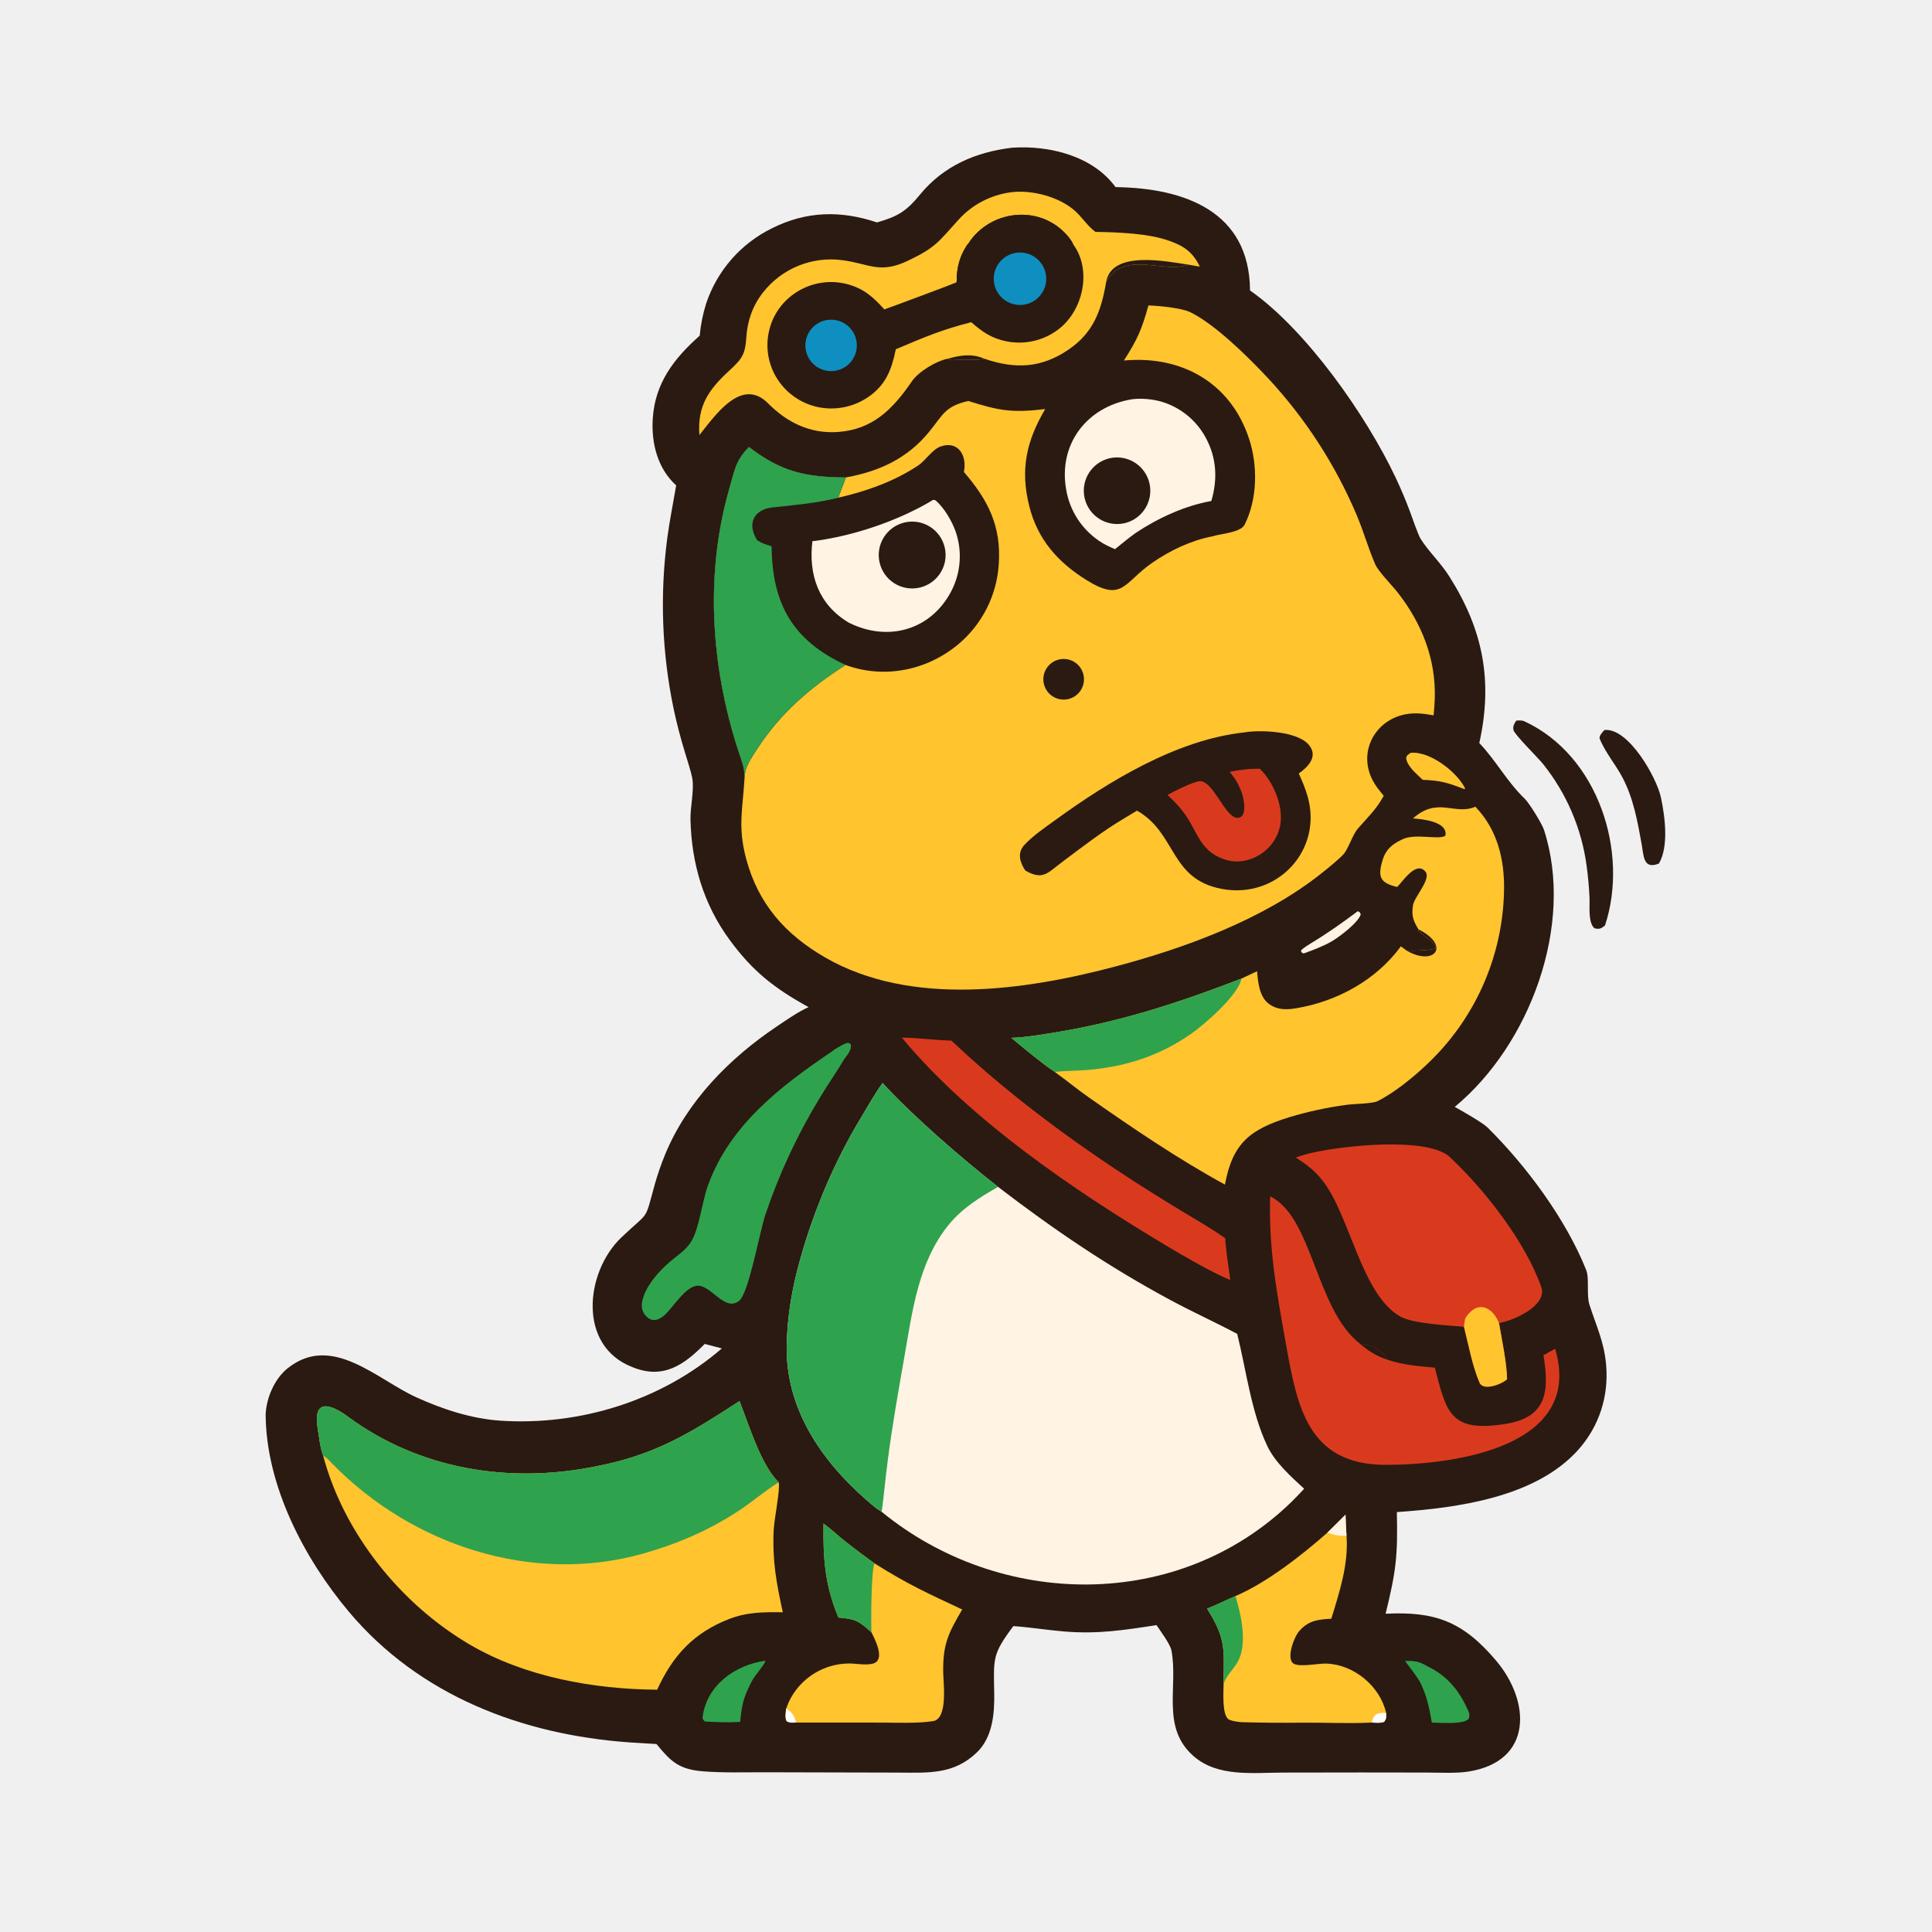
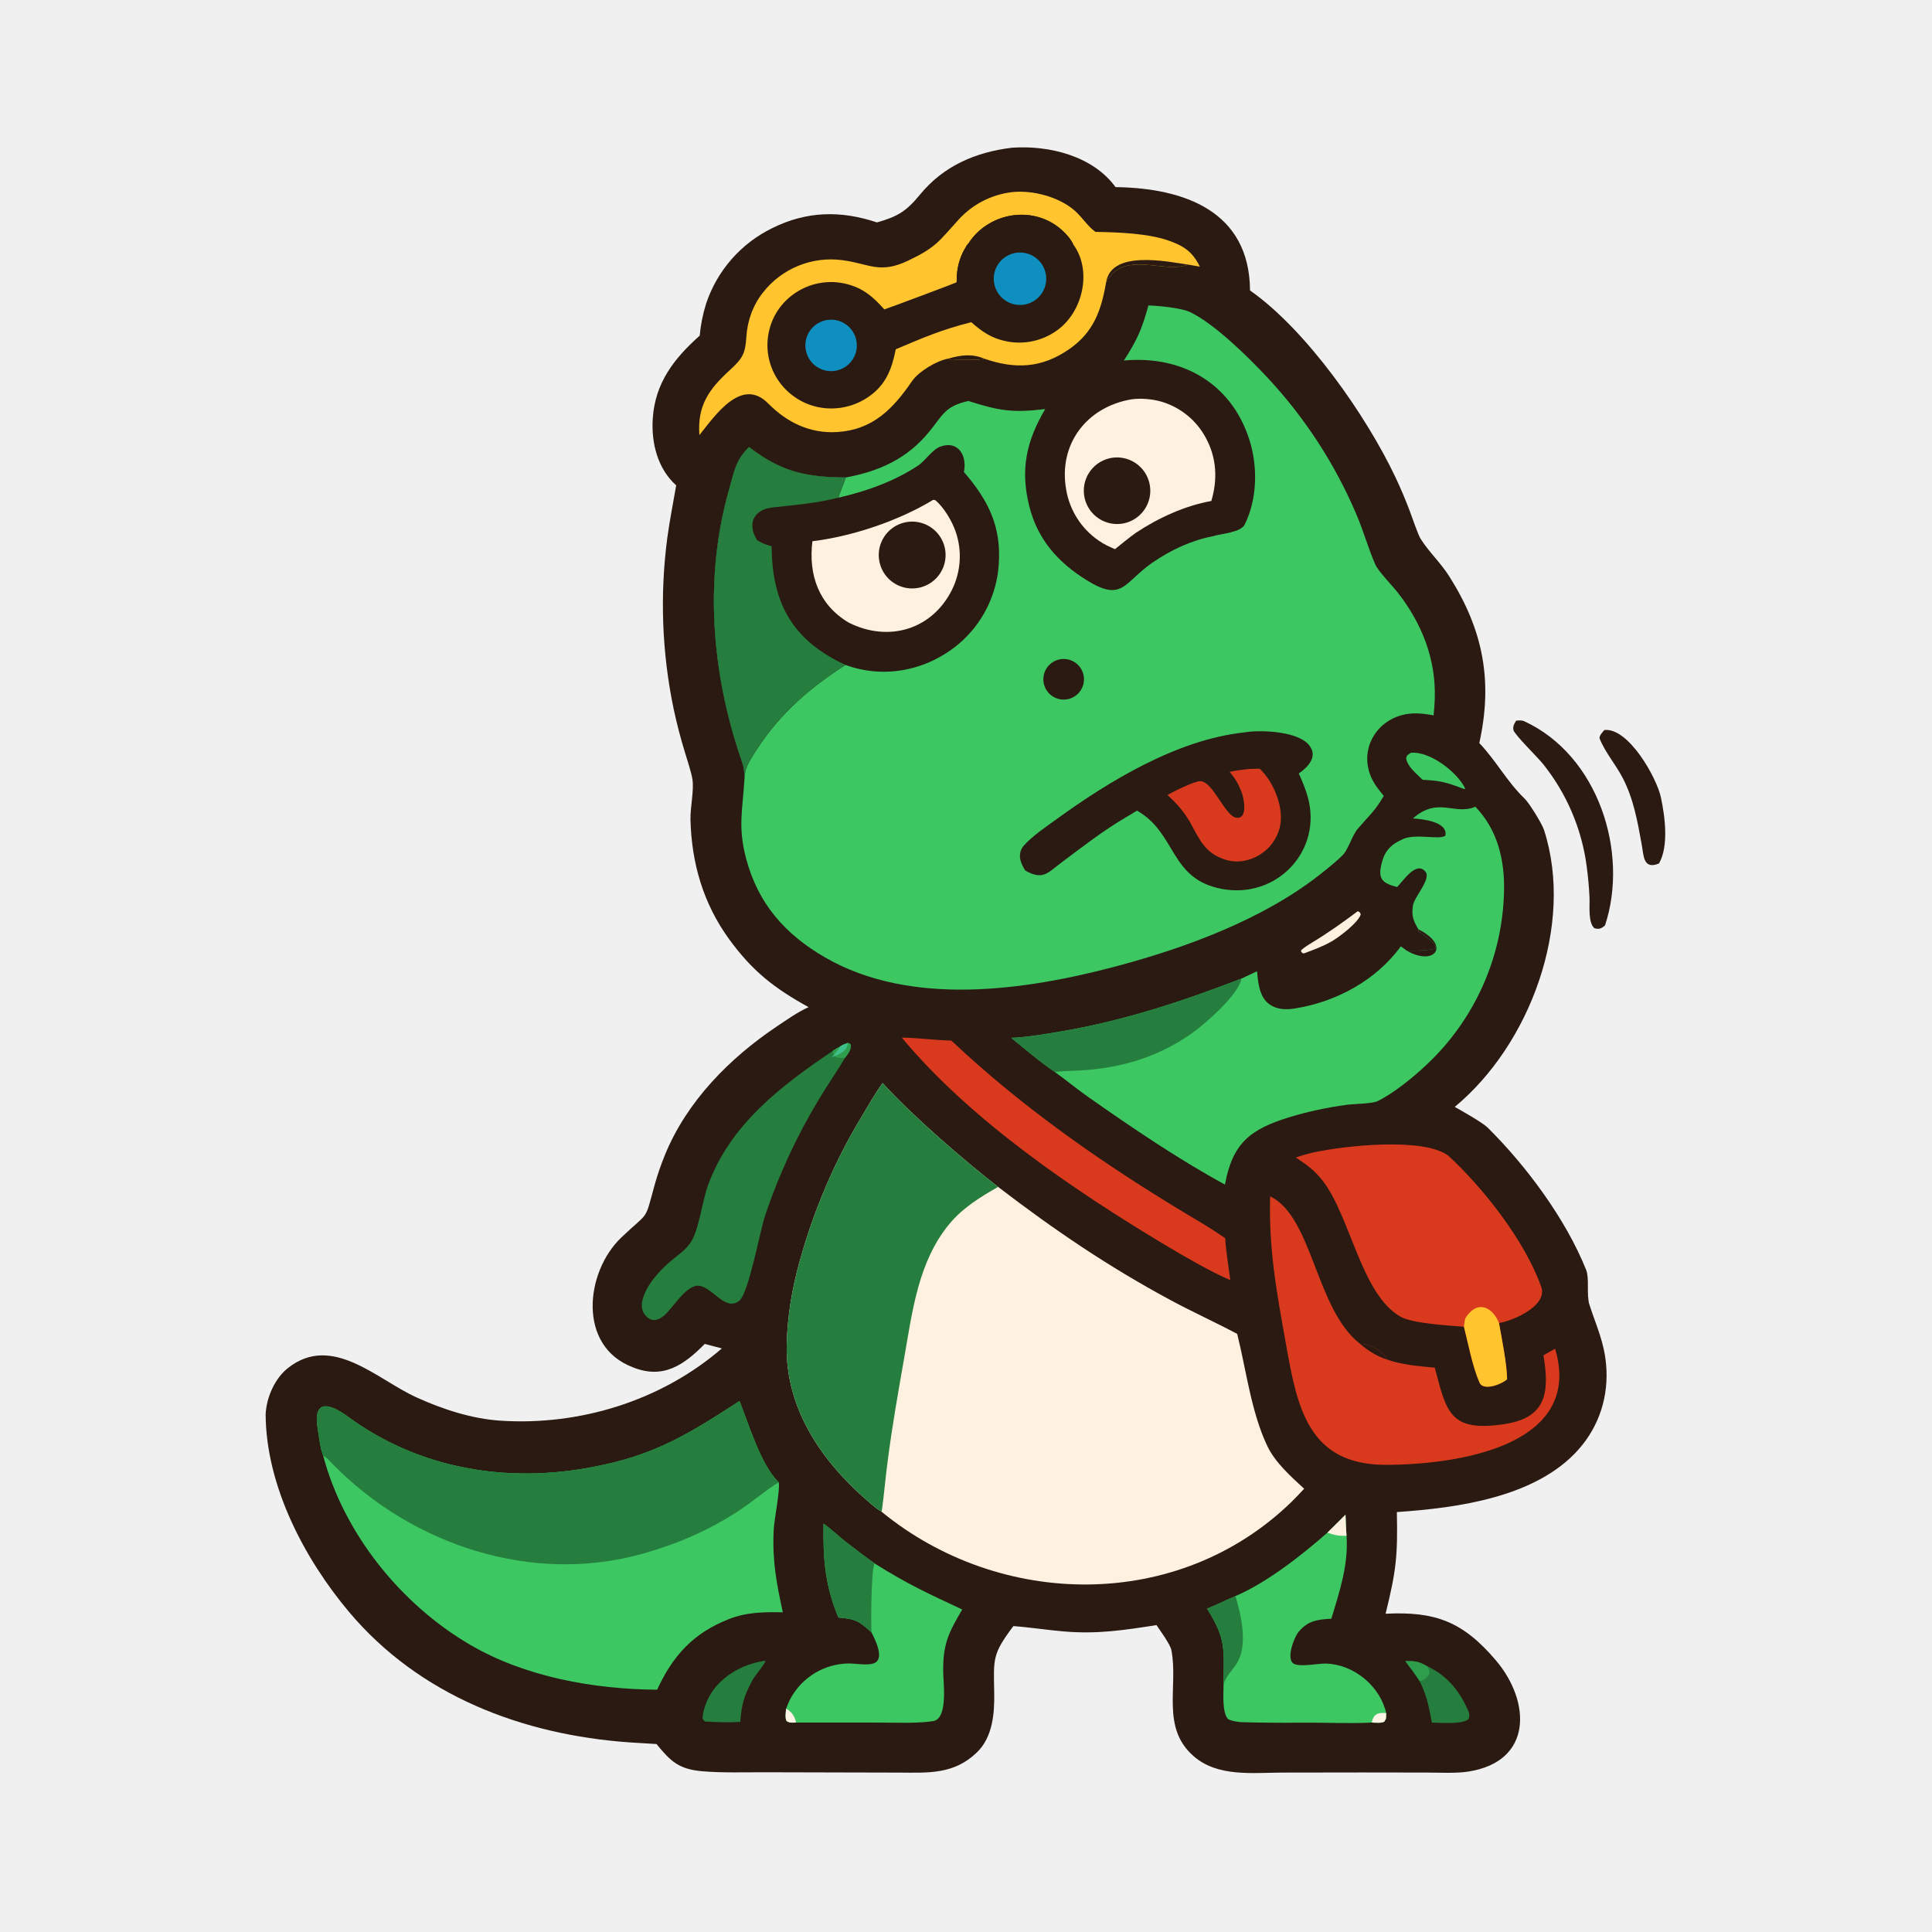
<svg xmlns="http://www.w3.org/2000/svg" viewBox="0 0 1024 1024">
  <path fill="#2a1a12" d="M536.455 78.28c19.555-1.32 42.683 4.26 54.804 20.895 36.452.477 71.012 12.781 71.277 54.767 29.935 20.964 61.668 66.392 77.168 99.18a239 239 0 0 1 7.501 17.726c1.05 2.819 4.412 12.607 5.69 14.637 4.549 7.224 10.527 12.538 15.347 20.159 18.004 28.47 23.049 55.514 15.823 88.2 8.883 9.29 14.707 20.517 24.102 29.532 2.368 2.272 9.14 13.264 10.165 16.426 16.333 50.402-7.585 114.103-47.29 146.867 3.501 1.985 14.654 8.221 17.465 11.005 20.505 20.303 41.356 48.388 52.156 75.321 1.885 4.7.06 13.254 1.8 18.618 3.689 11.374 7.732 19.584 8.806 31.655 1.475 16.574-3.544 32.523-14.648 45.02-22.578 25.411-64.194 30.935-96.256 33.143.499 23.235-.349 31.061-5.969 53.883 26.207-1.304 40.911 4.027 58.523 24.796 18.356 21.648 19.741 53.536-14.756 58.875-6.529 1.01-15.211.516-22.167.504l-34.018-.048-41.719.062c-16.269.03-34.821 2.531-47.683-8.758-17.309-15.191-8.002-36.625-11.695-56.033-.616-3.234-5.939-10.412-7.912-13.372-17.445 2.699-31.212 4.855-49.009 3.365-9.002-.754-18.048-2.214-26.862-2.84-11.143 14.929-10.491 16.925-10.142 35.484.204 10.869-.853 23.372-9.108 31.386-12.202 11.845-25.683 10.869-41.452 10.777l-23.271-.055-48.826-.121c-10.368.006-21.666.335-31.948-.524-12.622-1.054-16.933-5.316-24.393-14.44-4.774-.347-9.587-.524-14.288-.868-56.765-4.017-111.323-24.735-148.714-69.194-23.678-28.155-43.995-66.913-44.159-104.708.4-8.818 4.781-18.895 11.678-24.397 23.418-18.685 47.275 5.894 68.118 15.37 14.141 6.428 29.504 11.435 44.815 12.423 42.108 2.717 85.15-10.645 117.194-38.303l-9.08-2.387c-10.832 10.998-21.947 18.988-38.215 12.33-29.364-11.2-25.092-50.455-6.069-68.668 15.25-14.602 12.161-7.782 17.849-28.351a144 144 0 0 1 5.348-15.488c11.543-28.311 34.173-51.234 59.219-68.045 4.748-3.186 11.778-8.099 16.924-10.274-18.119-9.982-29.683-18.986-41.992-35.843-13.732-18.809-20.065-40.314-20.621-63.606-.152-6.353 1.948-15.266 1.038-21.305-.539-3.577-2.818-10.419-3.956-14.245a269 269 0 0 1-5.989-23.019 270 270 0 0 1-3.349-90.873c1.189-8.966 3.159-18.669 4.684-27.657-9.893-8.908-13.262-22.523-12.412-35.468 1.239-18.858 11.257-31.776 24.88-43.899a81.4 81.4 0 0 1 3.41-17.013 68.6 68.6 0 0 1 35.002-39.953c18.288-9.115 36.446-9.439 55.529-3.044 11.012-3.104 15.615-5.948 22.865-14.798 12.424-15.167 29.55-22.52 48.788-24.808" />
-   <path fill="#ffc42e" d="M608.693 161.891c5.377.171 17.51 1.28 22.296 3.63 13.113 6.439 30.602 23.749 40.466 34.26a249.2 249.2 0 0 1 47.575 73.118c3.694 8.706 6.166 17.703 9.868 26.188 1.673 3.835 8.87 11.073 11.85 14.876 12.857 16.406 20.43 35.419 19.701 56.444a129 129 0 0 1-.607 8.747c-3.167-.541-5.831-1.003-9.09-1.054-21.141-.329-33.732 21.547-20.969 39.086 1.133 1.555 2.401 3.118 3.632 4.637-4.609 8.048-7.756 10.445-13.655 17.283-3.008 3.485-5.131 10.994-7.841 13.84-2.942 3.088-8.247 7.342-11.667 10.057-30.337 24.086-71.315 39.213-108.445 49.099-48.444 12.898-109.008 21.669-154.553-4.673-21.107-12.207-35.419-28.425-41.771-52.249-4.523-16.962-1.829-26.148-.933-41.974.069-4.32-.224-6.431-1.645-10.547-15.848-45.899-19.867-96.71-6.333-143.722 2.7-9.378 3.199-14.754 10.404-22.004 17.39 13.38 30.39 15.967 51.316 16.137 17.774-3.254 32.602-10.017 44.187-24.229 7.431-9.116 8.311-13.446 20.734-16.323 16.4 5.19 23.134 6.385 40.765 4.297-9.982 16.987-13.315 31.977-8.441 51.479 4.417 17.672 15.215 29.745 30.335 39.162 19.23 11.975 19.693 1.296 34.801-9.147 9.57-6.614 20.487-11.823 31.986-14.057 4.223-1.386 14.901-1.904 17.048-6.219 6.779-13.629 7.011-31.134 2.351-45.398-9.747-29.835-35.857-44.359-66.38-41.548 7.167-11.137 9.51-16.541 13.015-29.196" />
+   <path fill="#3dc763" d="M608.693 161.891c5.377.171 17.51 1.28 22.296 3.63 13.113 6.439 30.602 23.749 40.466 34.26a249.2 249.2 0 0 1 47.575 73.118c3.694 8.706 6.166 17.703 9.868 26.188 1.673 3.835 8.87 11.073 11.85 14.876 12.857 16.406 20.43 35.419 19.701 56.444a129 129 0 0 1-.607 8.747c-3.167-.541-5.831-1.003-9.09-1.054-21.141-.329-33.732 21.547-20.969 39.086 1.133 1.555 2.401 3.118 3.632 4.637-4.609 8.048-7.756 10.445-13.655 17.283-3.008 3.485-5.131 10.994-7.841 13.84-2.942 3.088-8.247 7.342-11.667 10.057-30.337 24.086-71.315 39.213-108.445 49.099-48.444 12.898-109.008 21.669-154.553-4.673-21.107-12.207-35.419-28.425-41.771-52.249-4.523-16.962-1.829-26.148-.933-41.974.069-4.32-.224-6.431-1.645-10.547-15.848-45.899-19.867-96.71-6.333-143.722 2.7-9.378 3.199-14.754 10.404-22.004 17.39 13.38 30.39 15.967 51.316 16.137 17.774-3.254 32.602-10.017 44.187-24.229 7.431-9.116 8.311-13.446 20.734-16.323 16.4 5.19 23.134 6.385 40.765 4.297-9.982 16.987-13.315 31.977-8.441 51.479 4.417 17.672 15.215 29.745 30.335 39.162 19.23 11.975 19.693 1.296 34.801-9.147 9.57-6.614 20.487-11.823 31.986-14.057 4.223-1.386 14.901-1.904 17.048-6.219 6.779-13.629 7.011-31.134 2.351-45.398-9.747-29.835-35.857-44.359-66.38-41.548 7.167-11.137 9.51-16.541 13.015-29.196" />
  <path fill="#2a1a12" d="M444.413 263.784c14.868-3.448 29.478-8.591 42.268-17.078 3.772-2.503 7.524-8.559 11.844-10.051 9.615-3.322 14.118 5.13 12.352 13.499 12.868 14.88 19.989 28.874 18.464 49.235a60.24 60.24 0 0 1-21.119 41.827c-16.631 14.08-39.428 18.799-60.056 11.225-18.729 11.992-34.279 25.3-46.568 44.075-2.43 3.712-5.288 7.798-6.491 12.123-.348 1.252-.244 3.11-.557 4.567.069-4.32-.224-6.431-1.645-10.547-15.848-45.899-19.867-96.71-6.333-143.722 2.7-9.378 3.199-14.754 10.404-22.004 17.39 13.38 30.39 15.967 51.316 16.137-.924 2.988-3.43 8.686-3.879 10.714" />
-   <path fill="#2fa24e" d="M396.976 236.933c17.39 13.38 30.39 15.967 51.316 16.137-.924 2.988-3.43 8.686-3.879 10.714-11.592 2.927-23.192 3.903-35.013 5.172-9.968 1.071-13.599 8.77-8.075 17.398 3.089 1.82 4.224 2.177 7.654 3.161.21 30.323 11.087 49.96 39.187 62.926-18.729 11.992-34.279 25.3-46.568 44.075-2.43 3.712-5.288 7.798-6.491 12.123-.348 1.252-.244 3.11-.557 4.567.069-4.32-.224-6.431-1.645-10.547-15.848-45.899-19.867-96.71-6.333-143.722 2.7-9.378 3.199-14.754 10.404-22.004" />
-   <path fill="#fff3e3" d="m494.613 264.918 1.068.17c4.613 3.746 8.916 11.135 10.85 16.721a40.08 40.08 0 0 1-1.839 30.55c-10.561 21.46-33.773 28.221-54.836 17.653-15.951-9.495-21.446-25.35-19.266-43.157 21.231-2.545 45.851-10.895 64.023-21.937" />
+   <path fill="#257e3d" d="M396.976 236.933c17.39 13.38 30.39 15.967 51.316 16.137-.924 2.988-3.43 8.686-3.879 10.714-11.592 2.927-23.192 3.903-35.013 5.172-9.968 1.071-13.599 8.77-8.075 17.398 3.089 1.82 4.224 2.177 7.654 3.161.21 30.323 11.087 49.96 39.187 62.926-18.729 11.992-34.279 25.3-46.568 44.075-2.43 3.712-5.288 7.798-6.491 12.123-.348 1.252-.244 3.11-.557 4.567.069-4.32-.224-6.431-1.645-10.547-15.848-45.899-19.867-96.71-6.333-143.722 2.7-9.378 3.199-14.754 10.404-22.004" />
+   <path fill="#fff1df" d="m494.613 264.918 1.068.17c4.613 3.746 8.916 11.135 10.85 16.721a40.08 40.08 0 0 1-1.839 30.55c-10.561 21.46-33.773 28.221-54.836 17.653-15.951-9.495-21.446-25.35-19.266-43.157 21.231-2.545 45.851-10.895 64.023-21.937" />
  <path fill="#2a1a12" d="M479.646 276.877c9.565-2.115 19.031 3.935 21.13 13.504 2.098 9.569-3.967 19.025-13.539 21.108-9.551 2.078-18.98-3.97-21.074-13.517-2.093-9.547 3.939-18.986 13.483-21.095m179.73 111.324c8.505-1.488 28.335-.729 34.4 6.657 4.963 6.042-.392 11.588-5.39 15.111 1.832 4.031 3.531 8.072 4.714 12.267 8.076 28.636-16.37 54.46-45.608 48.89-27.708-5.279-23.795-29.552-44.858-41.473l-6.413 3.862c-11.515 6.765-22.576 15.383-33.271 23.376-7.795 5.826-10.114 9.852-19.506 4.529-2.828-4.221-4.435-9.305-.549-13.53 4.543-4.939 11.145-9.395 16.613-13.365 28.358-20.592 64.366-42.47 99.868-46.324" />
  <path fill="#d93a1e" d="M660.846 407.693c1.609-.243 5.11-.204 6.881-.237 7.426 7.16 13.015 20.642 10.623 30.944a23.62 23.62 0 0 1-10.932 14.805c-5.289 3.178-11.686 4.341-17.615 2.538-11.032-3.354-13.928-10.589-18.849-19.617-3.618-6.244-6.972-9.917-12.169-14.803 3.331-1.832 14.284-7.356 17.397-7.293 6.818.137 13.076 18.628 19.159 19.392 6.255.785 3.947-10.609 2.653-13.772-2-4.894-2.994-6.494-6.23-10.533 3.02-.703 6.009-1.028 9.082-1.424" />
  <path fill="#2a1a12" d="M561.132 349.594c5.791-1.46 11.664 2.072 13.089 7.873 1.425 5.8-2.143 11.651-7.952 13.041-5.759 1.377-11.549-2.154-12.962-7.904-1.412-5.75 2.083-11.562 7.825-13.01" />
-   <path fill="#fff3e3" d="M467.798 574.028c16.074 17.647 42.453 40.391 61.226 55.063 29.764 22.797 58.271 42.167 91.39 60.001 11.771 6.339 23.911 11.817 35.325 17.902 4.812 19.199 7.396 41.429 15.944 59.394 4.2 8.826 12.449 16.112 19.546 22.686-2.212 2.318-4.417 4.727-6.711 6.956-59.992 58.303-154.334 56.675-217.204 5.276a39 39 0 0 1-2.524-1.693c-1.981-1.446-3.823-3.093-5.664-4.702-24.152-21.117-42.896-48.791-42.152-82.012.344-15.363 2.769-29.632 6.874-44.461 7.421-26.806 18.347-52.647 32.744-76.464 3.627-6.002 7.087-12.277 11.206-17.946" />
-   <path fill="#2fa24e" d="M467.798 574.028c16.074 17.647 42.453 40.391 61.226 55.063-9.453 5.349-18.822 11.145-25.853 19.646-16.47 19.917-19.599 46.274-23.891 70.795-3.18 18.173-6.396 36.16-8.734 54.459-1.245 9.113-1.964 18.325-3.232 27.315a39 39 0 0 1-2.524-1.693c-1.981-1.446-3.823-3.093-5.664-4.702-24.152-21.117-42.896-48.791-42.152-82.012.344-15.363 2.769-29.632 6.874-44.461 7.421-26.806 18.347-52.647 32.744-76.464 3.627-6.002 7.087-12.277 11.206-17.946" />
-   <path fill="#ffc42e" d="M171.308 771.643c-1.709-4.611-2.028-9.186-2.852-13.888-2.837-16.187 5.867-14.33 16.085-6.808 37.711 27.758 84.784 35.447 130.223 26.455 32.121-6.027 50.328-17.393 77.198-34.822 4.783 12.035 11.286 33.861 20.752 43.057.912 3.884-2.406 19.521-2.661 25.577-.695 16.476 1.439 27.506 4.851 43.325-10.132-.121-18.981-.145-28.572 3.614-18.935 7.419-29.792 19.481-38.03 37.426-33.639-.223-70.073-6.778-99.314-23.919-36.629-21.47-66.754-58.898-77.68-100.017" />
-   <path fill="#2fa24e" d="M171.308 771.643c-1.709-4.611-2.028-9.186-2.852-13.888-2.837-16.187 5.867-14.33 16.085-6.808 37.711 27.758 84.784 35.447 130.223 26.455 32.121-6.027 50.328-17.393 77.198-34.822 4.783 12.035 11.286 33.861 20.752 43.057-6.609 4.044-14.67 10.901-21.55 15.356-15.734 10.277-32.362 17.391-50.485 22.488-58.756 16.527-122.302-4.567-164.375-47.506-1.253-1.279-3.379-3.75-4.996-4.332" />
-   <path fill="#ffc42e" d="M748.899 433.783c13.249-11.763 22.013-1.443 33.084-6.205 11.743 12.225 15.538 28.103 15.19 44.6a129.76 129.76 0 0 1-41.07 92.139c-6.796 6.477-17.534 15.238-26.149 19.393-2.616 1.262-12.539 1.357-16.309 1.885a193 193 0 0 0-30.17 6.512c-20.943 6.453-30.194 13.81-34.223 35.747-24.45-13.283-49.607-30.374-72.403-46.383-6.081-4.271-11.871-9.06-17.832-13.358-7.653-5.151-15.85-12.161-23.049-18.036 7.354-.165 19.375-2.196 26.714-3.459 33.606-5.785 63.669-15.743 95.288-27.941l8.314-3.897c.463 5.827 1.215 13.533 6.212 17.255 4.289 3.194 8.993 3.25 14.05 2.435 21.841-3.521 42.778-14.89 55.947-32.901l3.058 2.276c3.751.157 11.535-.089 15.074-1.061l.29-.903c-1.334-3.149-6.155-5.936-9.023-8.153l-.112-1.176c-2.743-4.661-3.724-6.985-2.878-12.661.69-4.626 9.837-14.032 6.604-17.906-4.93-5.909-11.955 5.177-14.982 8.144-9.002-2.193-10.564-5.172-7.58-14.736 1.596-5.113 5.127-8.055 9.7-10.201 6.862-3.964 20.207.309 23.442-2.296 1.456-7.471-12.45-8.79-17.187-9.113" />
-   <path fill="#2fa24e" d="M535.968 550.077c7.354-.165 19.375-2.196 26.714-3.459 33.606-5.785 63.669-15.743 95.288-27.941-1.398 8.572-19.539 24.285-26.566 29.198-16.822 11.761-34.673 17.49-54.986 19.222-5.59.476-12.156.444-17.401 1.016-7.653-5.151-15.85-12.161-23.049-18.036" />
+   <path fill="#fff1df" d="M467.798 574.028c16.074 17.647 42.453 40.391 61.226 55.063 29.764 22.797 58.271 42.167 91.39 60.001 11.771 6.339 23.911 11.817 35.325 17.902 4.812 19.199 7.396 41.429 15.944 59.394 4.2 8.826 12.449 16.112 19.546 22.686-2.212 2.318-4.417 4.727-6.711 6.956-59.992 58.303-154.334 56.675-217.204 5.276a39 39 0 0 1-2.524-1.693c-1.981-1.446-3.823-3.093-5.664-4.702-24.152-21.117-42.896-48.791-42.152-82.012.344-15.363 2.769-29.632 6.874-44.461 7.421-26.806 18.347-52.647 32.744-76.464 3.627-6.002 7.087-12.277 11.206-17.946" />
+   <path fill="#257e3d" d="M467.798 574.028c16.074 17.647 42.453 40.391 61.226 55.063-9.453 5.349-18.822 11.145-25.853 19.646-16.47 19.917-19.599 46.274-23.891 70.795-3.18 18.173-6.396 36.16-8.734 54.459-1.245 9.113-1.964 18.325-3.232 27.315a39 39 0 0 1-2.524-1.693c-1.981-1.446-3.823-3.093-5.664-4.702-24.152-21.117-42.896-48.791-42.152-82.012.344-15.363 2.769-29.632 6.874-44.461 7.421-26.806 18.347-52.647 32.744-76.464 3.627-6.002 7.087-12.277 11.206-17.946" />
+   <path fill="#3dc763" d="M171.308 771.643c-1.709-4.611-2.028-9.186-2.852-13.888-2.837-16.187 5.867-14.33 16.085-6.808 37.711 27.758 84.784 35.447 130.223 26.455 32.121-6.027 50.328-17.393 77.198-34.822 4.783 12.035 11.286 33.861 20.752 43.057.912 3.884-2.406 19.521-2.661 25.577-.695 16.476 1.439 27.506 4.851 43.325-10.132-.121-18.981-.145-28.572 3.614-18.935 7.419-29.792 19.481-38.03 37.426-33.639-.223-70.073-6.778-99.314-23.919-36.629-21.47-66.754-58.898-77.68-100.017" />
+   <path fill="#257e3d" d="M171.308 771.643c-1.709-4.611-2.028-9.186-2.852-13.888-2.837-16.187 5.867-14.33 16.085-6.808 37.711 27.758 84.784 35.447 130.223 26.455 32.121-6.027 50.328-17.393 77.198-34.822 4.783 12.035 11.286 33.861 20.752 43.057-6.609 4.044-14.67 10.901-21.55 15.356-15.734 10.277-32.362 17.391-50.485 22.488-58.756 16.527-122.302-4.567-164.375-47.506-1.253-1.279-3.379-3.75-4.996-4.332" />
+   <path fill="#3dc763" d="M748.899 433.783c13.249-11.763 22.013-1.443 33.084-6.205 11.743 12.225 15.538 28.103 15.19 44.6a129.76 129.76 0 0 1-41.07 92.139c-6.796 6.477-17.534 15.238-26.149 19.393-2.616 1.262-12.539 1.357-16.309 1.885a193 193 0 0 0-30.17 6.512c-20.943 6.453-30.194 13.81-34.223 35.747-24.45-13.283-49.607-30.374-72.403-46.383-6.081-4.271-11.871-9.06-17.832-13.358-7.653-5.151-15.85-12.161-23.049-18.036 7.354-.165 19.375-2.196 26.714-3.459 33.606-5.785 63.669-15.743 95.288-27.941l8.314-3.897c.463 5.827 1.215 13.533 6.212 17.255 4.289 3.194 8.993 3.25 14.05 2.435 21.841-3.521 42.778-14.89 55.947-32.901l3.058 2.276c3.751.157 11.535-.089 15.074-1.061l.29-.903c-1.334-3.149-6.155-5.936-9.023-8.153l-.112-1.176c-2.743-4.661-3.724-6.985-2.878-12.661.69-4.626 9.837-14.032 6.604-17.906-4.93-5.909-11.955 5.177-14.982 8.144-9.002-2.193-10.564-5.172-7.58-14.736 1.596-5.113 5.127-8.055 9.7-10.201 6.862-3.964 20.207.309 23.442-2.296 1.456-7.471-12.45-8.79-17.187-9.113" />
+   <path fill="#257e3d" d="M535.968 550.077c7.354-.165 19.375-2.196 26.714-3.459 33.606-5.785 63.669-15.743 95.288-27.941-1.398 8.572-19.539 24.285-26.566 29.198-16.822 11.761-34.673 17.49-54.986 19.222-5.59.476-12.156.444-17.401 1.016-7.653-5.151-15.85-12.161-23.049-18.036" />
  <path fill="#2a1a12" d="M751.78 492.552c17.378 8.726 8.459 19.82-6.229 11.293 3.751.157 11.535-.089 15.074-1.061l.29-.903c-1.334-3.149-6.155-5.936-9.023-8.153z" />
  <path fill="#ffc42e" d="M370.69 230.592c-1.127-15.495 4.892-24.121 15.973-34.279 6.646-6.093 8.361-8.579 8.902-17.495.526-8.661 3.37-16.817 8.786-23.735a45.72 45.72 0 0 1 42.315-17.163c14.071 1.861 19.534 7.453 34.636.24 15.091-7.209 16.243-10.229 26.838-21.821a45.5 45.5 0 0 1 28.297-14.513c10.838-1.18 24.765 2.473 33.118 9.759 3.907 3.408 6.681 8.043 11.013 11.315 11.836.213 27.456.724 38.531 4.518 8.29 2.84 13.003 6.017 16.848 13.92l-5.749-1.013c-2.337.534-4.786 1.132-7.181 1.189-12.085.292-27.949-5.968-35.798 6.505q-.49.78-.951 1.579c-2.569 14.96-6.638 26.495-19.558 35.454-14.715 10.204-28.73 10.671-45.053 5.045-2.235 1.077-14.113.37-17.386.823l-1.637-.861c-6.309 1.172-15.757 6.861-19.294 12.022-10.041 14.65-20.734 25.698-39.518 26.903-14.324.919-26.596-4.954-36.707-15.18-14.19-14.351-28.265 6.716-36.425 16.788" />
  <path fill="#2a1a12" d="M586.268 149.598c2.796-17.192 31.981-11.027 43.93-9.273-2.337.534-4.786 1.132-7.181 1.189-12.085.292-27.949-5.968-35.798 6.505q-.49.78-.951 1.579m-83.634 40.461c6.483-1.852 12.617-2.732 19.023.038-2.235 1.077-14.113.37-17.386.823z" />
  <path fill="#2a1a12" d="M513.676 128.434c10.247-15.092 31.423-19.311 46.303-8.769 3.187 2.258 7.24 6.244 8.857 9.853 10.221 13.898 5.124 36.008-8.789 45.732a34.2 34.2 0 0 1-26.27 5.724c-8.116-1.566-12.934-4.918-18.988-10.204-15.873 4.036-25.041 8.032-40.001 14.344-2.152 10.678-5.267 19.017-14.777 25.434a34.68 34.68 0 0 1-26.674 5.179 33.92 33.92 0 0 1-21.445-15.019 33.38 33.38 0 0 1-4.24-25.469c4.248-18.298 23.188-29.456 41.442-24.619 8.704 2.307 13.726 6.816 19.624 13.369 2.991-.972 37.689-13.941 38.189-14.311l.16-.991c.004-6.216 1.338-11.813 4.477-17.194.774-1.56 1.029-1.752 2.132-3.059" />
  <path fill="#2a1a12" d="M513.676 128.434c10.247-15.092 31.423-19.311 46.303-8.769 3.187 2.258 7.24 6.244 8.857 9.853-6.088-2.935-11.274-11.438-17.645-12.713-5.913-.915-17.571-.839-23.019 1.289-4.192 1.637-10.001 8.058-14.496 10.34m-6.609 20.253c.004-6.216 1.338-11.813 4.477-17.194-.675 5.65-.768 12.859-4.477 17.194" />
  <path fill="#0e8fbf" d="M539.73 133.863c7.519-.478 14.052 5.119 14.732 12.623s-4.741 14.184-12.224 15.064a13.905 13.905 0 1 1-2.508-27.687m-102.362 35.934a13.642 13.642 0 0 1 16.123 17.454 13.64 13.64 0 0 1-10.244 9.184c-7.302 1.498-14.455-3.143-16.062-10.423-1.607-7.279 2.928-14.501 10.183-16.215" />
  <path fill="#d93a1e" d="M686.834 613.506a76 76 0 0 1 9.308-2.668c15.932-3.534 58.248-8.257 71.49 1.702 18.856 17.382 40.779 45.484 49.271 69.57 3.436 9.742-14.28 17.782-22.409 19.116 1.47 8.306 4.279 22.015 4.285 29.837-3.166 2.806-12.64 6.263-14.592 1.778-3.802-8.736-5.868-20.208-8.266-29.637-7.777-.652-26.985-1.642-33.554-5.309-20.865-11.646-26.679-53.48-41.45-72.261-4.293-5.459-8.592-8.481-14.083-12.128" />
  <path fill="#ffc42e" d="M775.921 703.204c.08-.889.475-4.134.817-4.665 6.307-9.785 14.262-5.938 17.756 2.687 1.47 8.306 4.279 22.015 4.285 29.837-3.166 2.806-12.64 6.263-14.592 1.778-3.802-8.736-5.868-20.208-8.266-29.637" />
  <path fill="#d93a1e" d="M673.206 634.09c22.603 10.883 24.024 59.812 47.678 78.181 4.037-.301 13.162 3.966 14.195 8.307 8.058 2.836 16.92 3.531 25.393 4.3 6.261 23.79 7.954 34.381 37.239 29.865 22.241-3.43 23.536-17.27 20.356-36.419l6.175-3.473c15.501 52.106-53.312 61.462-89.448 61.553-41.706.105-47.285-30.837-53.267-64.344-4.879-27.329-9.13-49.944-8.321-77.97" />
  <path fill="#2a1a12" d="M720.884 712.271c4.037-.301 13.162 3.966 14.195 8.307-5.201-1.683-10.106-4.703-14.195-8.307" />
-   <path fill="#ffc42e" d="m703.528 812.357 9.622-9.539c.169 3.569.259 7.693.541 11.208 1.114 15.146-3.696 29.607-8.064 43.922-6.725.417-11.932.794-16.928 6.469-2.707 2.836-7.296 14.855-2.985 17.379 3.289 1.926 12.956-.216 17.22-.072 14.62.494 28.538 11.885 31.788 26.284-.177 2.727.258 2.651-1.059 4.553-1.784.819-4.509.491-6.576.429-11.842.646-25.41-.072-37.412.061-10.342.114-21.327.041-31.665-.264-1.581-.046-6.301-.778-7.244-1.798-3.012-3.261-2.299-13.399-2.258-17.853.084-19.067 1.629-24.03-8.743-40.529 4.374-1.691 10.533-4.717 15.05-6.659 16.661-7.105 35.237-21.732 48.713-33.591" />
-   <path fill="#2fa24e" d="M639.765 852.607c4.374-1.691 10.533-4.717 15.05-6.659 3.089 10.061 6.559 25.713 1.015 35.192-2.495 4.267-6.461 7.374-7.322 11.996.084-19.067 1.629-24.03-8.743-40.529" />
-   <path fill="#fff3e3" d="m703.528 812.357 9.622-9.539c.169 3.569.259 7.693.541 11.208-4.155.113-6.303-.372-10.163-1.669" />
-   <path fill="#fff" d="M727.087 912.99c.822-4.67 3.527-5.45 7.635-4.982-.177 2.727.258 2.651-1.059 4.553-1.784.819-4.509.491-6.576.429" />
-   <path fill="#ffc42e" d="M436.475 807.522c3.805 2.7 8.374 7.025 12.231 10.034 4.922 3.84 9.753 7.4 14.803 11.073 18.012 11.302 27.813 15.66 46.488 24.436-7.2 12.311-10.241 18.126-10.089 32.899.06 5.862 2.506 23.737-4.594 26.097-7.622 1.514-20.202.954-28.315.952l-45.063-.016c-2.624-.038-3.079.361-5.029-.79-.939-1.804-.421-4.453-.244-6.598.746-1.967 1.418-3.674 2.428-5.532a35.52 35.52 0 0 1 30.807-18.404c3.805.005 9.428 1.098 12.916.033 6.647-2.03.892-12.859-.92-16.523-6.845-6.184-8.449-7.052-17.519-7.858-7.266-17.351-8.145-31.576-7.9-49.803" />
-   <path fill="#2fa24e" d="M436.475 807.522c3.805 2.7 8.374 7.025 12.231 10.034 4.922 3.84 9.753 7.4 14.803 11.073-1.784 3.639-1.897 31.179-1.615 36.554-6.845-6.184-8.449-7.052-17.519-7.858-7.266-17.351-8.145-31.576-7.9-49.803" />
-   <path fill="#fff" d="M416.663 905.609c3.081 1.762 4.447 3.898 5.273 7.388-2.624-.038-3.079.361-5.029-.79-.939-1.804-.421-4.453-.244-6.598" />
-   <path fill="#2fa24e" d="M449.38 552.769c1.421.496.909.056 1.64 1.296-.037 2.69-1.577 4.591-3.188 6.66-4.133 7.088-9.47 14.641-13.832 21.991a309.5 309.5 0 0 0-28.284 60.938c-3.039 9.012-8.823 41.658-13.891 45.762-7.418 6.008-14.378-7.488-21.547-7.96-6.583-.433-13.651 11.758-18.1 15.646-1.66 1.451-3.863 2.809-6.163 2.49-1.957-.271-3.486-1.659-4.556-3.242-1.333-1.973-1.531-4.338-1.067-6.633 1.61-7.963 8.904-16.08 14.92-21.156 3.9-3.292 8.228-6.007 10.994-10.423 4.267-6.811 5.83-21.269 8.875-29.705 11.696-32.393 38.757-52.901 66.12-71.381 1.186-.93 2.721-1.721 4.048-2.474 1.549-.992 2.333-1.2 4.031-1.809" />
-   <path fill="#2fa24e" d="M449.38 552.769c1.421.496.909.056 1.64 1.296-.037 2.69-1.577 4.591-3.188 6.66-3.949-.088-5.865.389-6.531-3.673 1.186-.93 2.721-1.721 4.048-2.474 1.549-.992 2.333-1.2 4.031-1.809" />
-   <path fill="#2fa24e" d="M445.349 554.578c1.549-.992 2.333-1.2 4.031-1.809-.251 4.535-4.728 6.002-8.463 7.626 1.194-1.45 3.686-4.27 4.432-5.817" />
-   <path fill="#fff3e3" d="M599.798 211.642c4.943-.687 11.114-.132 15.896 1.279a39.32 39.32 0 0 1 23.461 19.236c5.704 10.526 6.266 22.05 2.869 33.384-13.975 2.467-28.268 9.054-40.014 16.877-3.705 2.649-7.489 5.765-11.041 8.649-3.407-1.473-5.655-2.47-8.717-4.591a40.97 40.97 0 0 1-17.143-26.877c-4.31-24.123 10.829-43.972 34.689-47.957" />
+   <path fill="#3dc763" d="m703.528 812.357 9.622-9.539c.169 3.569.259 7.693.541 11.208 1.114 15.146-3.696 29.607-8.064 43.922-6.725.417-11.932.794-16.928 6.469-2.707 2.836-7.296 14.855-2.985 17.379 3.289 1.926 12.956-.216 17.22-.072 14.62.494 28.538 11.885 31.788 26.284-.177 2.727.258 2.651-1.059 4.553-1.784.819-4.509.491-6.576.429-11.842.646-25.41-.072-37.412.061-10.342.114-21.327.041-31.665-.264-1.581-.046-6.301-.778-7.244-1.798-3.012-3.261-2.299-13.399-2.258-17.853.084-19.067 1.629-24.03-8.743-40.529 4.374-1.691 10.533-4.717 15.05-6.659 16.661-7.105 35.237-21.732 48.713-33.591" />
+   <path fill="#257e3d" d="M639.765 852.607c4.374-1.691 10.533-4.717 15.05-6.659 3.089 10.061 6.559 25.713 1.015 35.192-2.495 4.267-6.461 7.374-7.322 11.996.084-19.067 1.629-24.03-8.743-40.529" />
+   <path fill="#fff1df" d="m703.528 812.357 9.622-9.539c.169 3.569.259 7.693.541 11.208-4.155.113-6.303-.372-10.163-1.669" />
+   <path fill="#fff4e5" d="M727.087 912.99c.822-4.67 3.527-5.45 7.635-4.982-.177 2.727.258 2.651-1.059 4.553-1.784.819-4.509.491-6.576.429" />
+   <path fill="#3dc763" d="M436.475 807.522c3.805 2.7 8.374 7.025 12.231 10.034 4.922 3.84 9.753 7.4 14.803 11.073 18.012 11.302 27.813 15.66 46.488 24.436-7.2 12.311-10.241 18.126-10.089 32.899.06 5.862 2.506 23.737-4.594 26.097-7.622 1.514-20.202.954-28.315.952l-45.063-.016c-2.624-.038-3.079.361-5.029-.79-.939-1.804-.421-4.453-.244-6.598.746-1.967 1.418-3.674 2.428-5.532a35.52 35.52 0 0 1 30.807-18.404c3.805.005 9.428 1.098 12.916.033 6.647-2.03.892-12.859-.92-16.523-6.845-6.184-8.449-7.052-17.519-7.858-7.266-17.351-8.145-31.576-7.9-49.803" />
+   <path fill="#257e3d" d="M436.475 807.522c3.805 2.7 8.374 7.025 12.231 10.034 4.922 3.84 9.753 7.4 14.803 11.073-1.784 3.639-1.897 31.179-1.615 36.554-6.845-6.184-8.449-7.052-17.519-7.858-7.266-17.351-8.145-31.576-7.9-49.803" />
+   <path fill="#fff4e5" d="M416.663 905.609c3.081 1.762 4.447 3.898 5.273 7.388-2.624-.038-3.079.361-5.029-.79-.939-1.804-.421-4.453-.244-6.598" />
+   <path fill="#257e3d" d="M449.38 552.769c1.421.496.909.056 1.64 1.296-.037 2.69-1.577 4.591-3.188 6.66-4.133 7.088-9.47 14.641-13.832 21.991a309.5 309.5 0 0 0-28.284 60.938c-3.039 9.012-8.823 41.658-13.891 45.762-7.418 6.008-14.378-7.488-21.547-7.96-6.583-.433-13.651 11.758-18.1 15.646-1.66 1.451-3.863 2.809-6.163 2.49-1.957-.271-3.486-1.659-4.556-3.242-1.333-1.973-1.531-4.338-1.067-6.633 1.61-7.963 8.904-16.08 14.92-21.156 3.9-3.292 8.228-6.007 10.994-10.423 4.267-6.811 5.83-21.269 8.875-29.705 11.696-32.393 38.757-52.901 66.12-71.381 1.186-.93 2.721-1.721 4.048-2.474 1.549-.992 2.333-1.2 4.031-1.809" />
+   <path fill="#2e9e4c" d="M449.38 552.769c1.421.496.909.056 1.64 1.296-.037 2.69-1.577 4.591-3.188 6.66-3.949-.088-5.865.389-6.531-3.673 1.186-.93 2.721-1.721 4.048-2.474 1.549-.992 2.333-1.2 4.031-1.809" />
+   <path fill="#3fc08a" d="M445.349 554.578c1.549-.992 2.333-1.2 4.031-1.809-.251 4.535-4.728 6.002-8.463 7.626 1.194-1.45 3.686-4.27 4.432-5.817" />
+   <path fill="#fff1df" d="M599.798 211.642c4.943-.687 11.114-.132 15.896 1.279a39.32 39.32 0 0 1 23.461 19.236c5.704 10.526 6.266 22.05 2.869 33.384-13.975 2.467-28.268 9.054-40.014 16.877-3.705 2.649-7.489 5.765-11.041 8.649-3.407-1.473-5.655-2.47-8.717-4.591a40.97 40.97 0 0 1-17.143-26.877c-4.31-24.123 10.829-43.972 34.689-47.957" />
  <path fill="#2a1a12" d="M588.097 242.891a17.657 17.657 0 1 1 7.626 34.48c-9.472 1.988-18.779-4.018-20.869-13.468s3.816-18.821 13.243-21.012" />
  <path fill="#d93a1e" d="M477.984 549.971c7.57-.025 17.767 1.408 26.192 1.564 2.79 2.421 5.412 4.998 8.16 7.484 35.134 31.789 74.811 59.307 115.383 83.688 7.328 4.404 14.675 8.681 21.668 13.553.269 5.839 1.9 16.061 2.685 22.172-8.883-3.506-25.53-13.171-33.937-18.208-48.703-29.178-103.646-66.35-140.151-110.253" />
-   <path fill="#2fa24e" d="m405.521 880.23.169.235c-.594 2.04-5.592 7.449-7.244 10.689-4.42 8.664-5.242 11.94-6.117 21.497-6.66.375-12.125.149-18.703-.219-.715-.621-1.374-1.295-1.231-2.407 2.204-17.026 17.435-27.576 33.126-29.795m339.318.19c5.65-.041 6.812.132 11.593 2.704 10.636 4.972 17.193 13.061 21.927 23.987.596 1.376.504 2.52.085 3.94-2.895 3.082-15.016 2.022-19.534 1.97-1.586-8.554-2.616-14.259-6.527-22.072-2.231-3.569-5.012-7.136-7.544-10.529" />
-   <path fill="#2fa24e" d="M744.839 880.42c5.65-.041 6.812.132 11.593 2.704.773 1.612 1.726 2.585.898 4.301-.914 1.895-2.863 3.415-4.947 3.524-2.231-3.569-5.012-7.136-7.544-10.529" />
-   <path fill="#ffc42e" d="M747.694 399.012c10.263-1.037 24.927 10.418 28.957 19.093l-.773.04c-8.796-3.353-12.359-4.444-21.801-4.818-3.294-3.184-8.219-7.086-8.813-11.548.673-1.893.522-1.333 2.43-2.767" />
-   <path fill="#fff3e3" d="M719.664 482.938c1.426.868.952.282 1.556 1.744-1.461 4.433-11.183 11.799-15.372 14.252-4.334 2.538-9.905 4.612-14.663 6.354-.986-.011-.51.035-1.553-.812l.033-.897c1.806-1.556 3.876-2.86 5.914-4.094 8.407-5.093 16.235-10.645 24.085-16.547" />
+   <path fill="#257e3d" d="m405.521 880.23.169.235c-.594 2.04-5.592 7.449-7.244 10.689-4.42 8.664-5.242 11.94-6.117 21.497-6.66.375-12.125.149-18.703-.219-.715-.621-1.374-1.295-1.231-2.407 2.204-17.026 17.435-27.576 33.126-29.795m339.318.19c5.65-.041 6.812.132 11.593 2.704 10.636 4.972 17.193 13.061 21.927 23.987.596 1.376.504 2.52.085 3.94-2.895 3.082-15.016 2.022-19.534 1.97-1.586-8.554-2.616-14.259-6.527-22.072-2.231-3.569-5.012-7.136-7.544-10.529" />
+   <path fill="#2e9e4c" d="M744.839 880.42c5.65-.041 6.812.132 11.593 2.704.773 1.612 1.726 2.585.898 4.301-.914 1.895-2.863 3.415-4.947 3.524-2.231-3.569-5.012-7.136-7.544-10.529" />
+   <path fill="#3dc763" d="M747.694 399.012c10.263-1.037 24.927 10.418 28.957 19.093l-.773.04c-8.796-3.353-12.359-4.444-21.801-4.818-3.294-3.184-8.219-7.086-8.813-11.548.673-1.893.522-1.333 2.43-2.767" />
+   <path fill="#fff1df" d="M719.664 482.938c1.426.868.952.282 1.556 1.744-1.461 4.433-11.183 11.799-15.372 14.252-4.334 2.538-9.905 4.612-14.663 6.354-.986-.011-.51.035-1.553-.812l.033-.897c1.806-1.556 3.876-2.86 5.914-4.094 8.407-5.093 16.235-10.645 24.085-16.547" />
  <path fill="#2a1a12" d="M803.636 381.95c1.259-.14 3.063-.226 4.227.31 39.268 18.095 55.621 69.502 42.832 108.227-1.997 1.71-3.106 2.176-5.641 1.49-3.419-3.035-2.409-11.714-2.577-16.218a188 188 0 0 0-1.52-16.748A109.65 109.65 0 0 0 817.902 405c-2.579-3.274-15.174-15.619-15.728-18.026-.457-1.987.419-3.448 1.462-5.024m46.761 4.961c12.773-1.278 27.735 25.279 29.952 35.852 2.097 9.999 4.245 25.658-1.063 34.917-8.474 3.437-8.06-4.29-9.18-10.284-2.199-12.093-4.277-23.946-9.995-34.986-3.651-7.051-9.333-13.603-12.243-20.888-.535-1.338 1.619-3.688 2.529-4.611" />
  <path fill="#2a1a12" fill-opacity=".012" d="M843.401 693.572c1.454-.009 5.921.457 7.499.599-3.699 1.678-3.942 1.302-7.499-.599" />
</svg>
